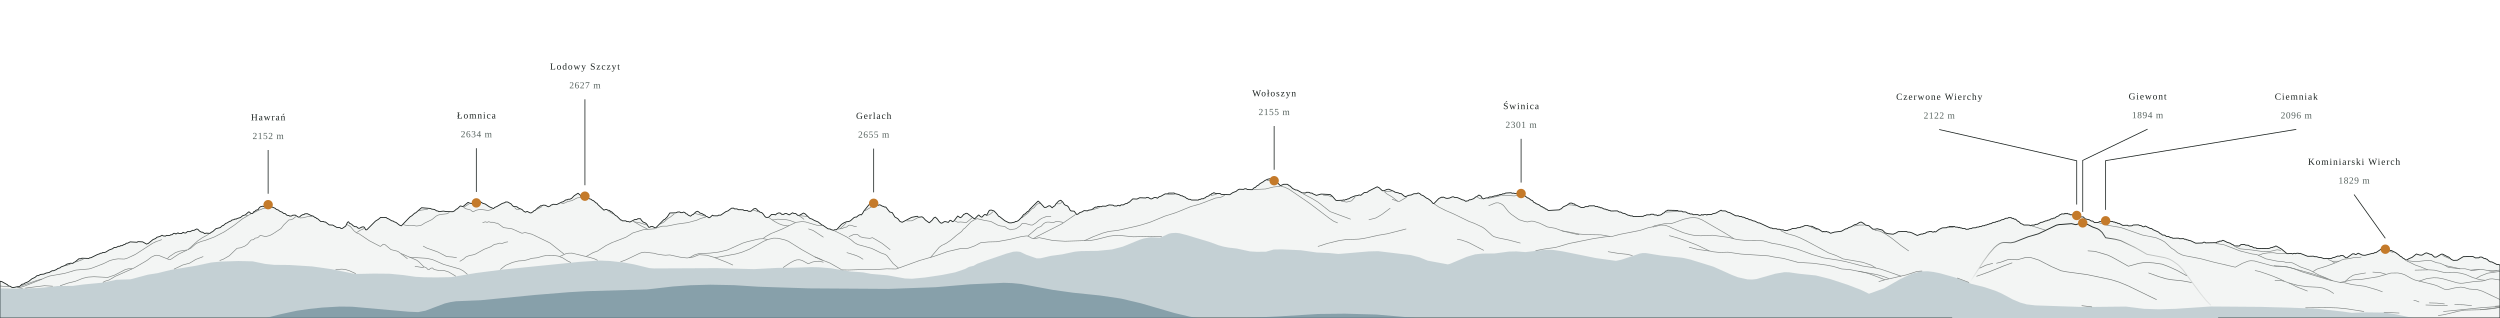
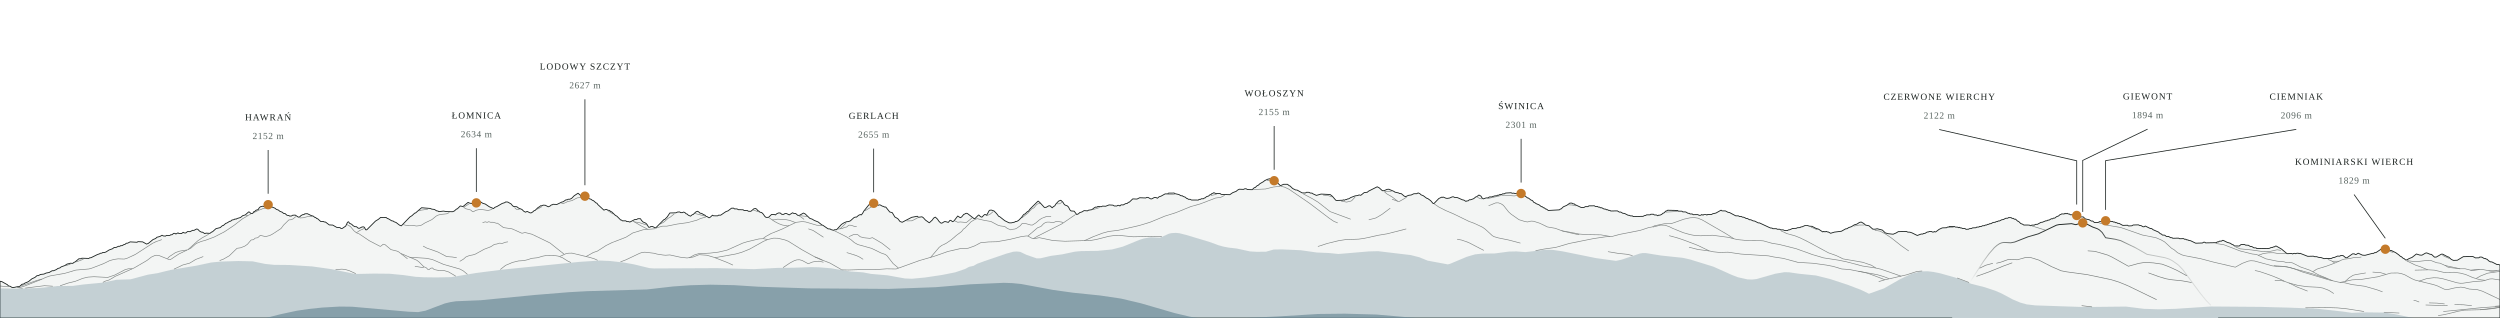
<svg xmlns="http://www.w3.org/2000/svg" viewBox="0 0 3200 407" role="img" aria-labelledby="g2-title" class="mo-ilustracja mo-panorama-svg">
-   <style>.niebo{fill:var(--color-tlo,#ffffff)}.fill-far{fill:var(--color-tlo-2,#f3f5f4);stroke:var(--color-atrament,#1c2321);stroke-width:1.1;stroke-linejoin:round;vector-effect:non-scaling-stroke}.fill-giewont{fill:var(--color-tlo-2,#f3f5f4);stroke:none}.gs{stop-color:var(--color-atrament,#1c2321)}.line-giewont{fill:none;stroke:url(#g2-gw);stroke-width:1.2;stroke-linejoin:round;vector-effect:non-scaling-stroke}.grzbiet-g{stroke-width:.8;opacity:.6}.fill-mid{fill:var(--color-poziomica,#6e8b98);opacity:.35}.fill-near{fill:var(--color-poziomica,#6e8b98);opacity:.7}.line{stroke:var(--color-atrament,#1c2321);stroke-width:1;fill:none;vector-effect:non-scaling-stroke}.accent{fill:var(--color-bursztyn,#c47a2a)}.grzbiet{stroke:var(--color-atrament,#1c2321);fill:none;stroke-linejoin:round;stroke-linecap:round;vector-effect:non-scaling-stroke}.grzbiet-t{stroke-width:.8;opacity:.55}.grzbiet-p{stroke-width:.7;opacity:.3}.peak-name{font:700 22px var(--font-tabliczka,Georgia,serif);letter-spacing:.1em;text-transform:uppercase;fill:var(--color-atrament,#1c2321)}.peak-h{font:500 18px var(--font-ui,sans-serif);letter-spacing:.06em;fill:var(--color-wyciszony,#56625e)}</style>
+   <style>.niebo{fill:var(--color-tlo,#ffffff)}.fill-far{fill:var(--color-tlo-2,#f3f5f4);stroke:var(--color-atrament,#1c2321);stroke-width:1.1;stroke-linejoin:round;vector-effect:non-scaling-stroke}.fill-giewont{fill:var(--color-tlo-2,#f3f5f4);stroke:none}.gs{stop-color:var(--color-atrament,#1c2321)}.line-giewont{fill:none;stroke:url(#g2-gw);stroke-width:1.2;stroke-linejoin:round;vector-effect:non-scaling-stroke}.grzbiet-g{stroke-width:.8;opacity:.6}.fill-mid{fill:var(--color-poziomica,#6e8b98);opacity:.35}.fill-near{fill:var(--color-poziomica,#6e8b98);opacity:.7}.line{stroke:var(--color-atrament,#1c2321);stroke-width:1;fill:none;vector-effect:non-scaling-stroke}.accent{fill:var(--color-bursztyn,#c47a2a)}.grzbiet{stroke:var(--color-atrament,#1c2321);fill:none;stroke-linejoin:round;stroke-linecap:round;vector-effect:non-scaling-stroke}.grzbiet-t{stroke-width:.8;opacity:.55}.grzbiet-p{stroke-width:.7;opacity:.3}.peak-name{font:700 22px var(--font-tabliczka,Georgia,serif);letter-spacing:.1em;fill:var(--color-atrament,#1c2321)}.peak-h{font:500 18px var(--font-ui,sans-serif);letter-spacing:.06em;fill:var(--color-wyciszony,#56625e)}</style>
  <rect id="niebo" class="niebo" width="3200" height="407" />
  <g id="warstwa-tatry">
    <path class="fill-far" d="M0,407 0,360 2.2,360.4 9.4,364.4 11,366.1 12.7,366.3 15.4,367.9 17.1,368.1 22.1,367 23.7,367 25.4,366.4 28.1,363.9 30.3,363.5 32,362.3 36.4,360.5 40.8,356.9 44.7,355.1 47.4,352.8 49.1,352.8 51.9,351.3 56.3,350.8 59,349.5 62.9,348.8 66.8,346.5 68.4,346.6 72.3,345 73.9,343.7 76.7,342.9 78.3,341.6 83.3,339.8 85,338.4 87.2,337.6 88.8,337.5 89.9,336.9 93.2,337.1 94.9,335.7 96,335.4 101,331.2 103.2,331.2 104.8,330.5 113.7,330.8 114.8,330 116.4,329.9 124.7,325.8 127.4,324.9 128.6,324.1 130.2,324.1 131.3,323.3 133.5,323.3 135.7,322.5 139.6,320 144,318.4 146.2,316.7 148.4,316.8 151.7,315.2 153.4,315.3 154.5,314.4 156.1,314.5 158.9,312.9 160,312.8 161.7,311.3 163.3,311.3 166.6,309.6 175.4,310.1 176.6,309.3 182.6,309.6 187.6,312.4 189.8,311.6 195.9,306.6 199.2,305.3 200.8,303.7 204.7,302.7 207.4,301.1 209.1,302 211.9,302.2 213,301.3 217.4,301.4 218.5,300.5 220.1,300.5 222.3,298.7 224,298.7 225.1,299.6 227.9,298 229,298.9 232.3,299 234.5,297.3 235.6,298.1 237.8,298.2 240,296.4 243.3,296.5 246.6,294.8 248.3,294.9 251.6,293.1 253.2,293.5 255.4,295.8 257.7,297.1 259.3,297.2 262.1,299 263.7,298.4 268.7,298.7 270.9,297 272,296.7 276.4,292.7 281.9,291.3 284.7,288.8 285.8,288.7 289.1,285.8 290.2,285.6 294.1,283.2 295.2,283.2 296.8,281.7 299.6,281.1 300.7,280.3 302.3,280.5 303.4,279.7 307.9,278.4 310.6,276.1 313.9,275.1 318.3,271.2 319.4,271.5 321.1,273.3 322.8,273.4 323.9,272.6 325,270.8 326.1,270.6 327.7,269.1 330.5,268.2 331.6,266.3 333.2,264.7 336.6,263.9 338.8,264.8 341,263.6 342.6,262 343.7,262.2 345.4,263.8 352,266.5 353.7,268 356.4,268.9 358.1,270.4 361.4,271.7 363,273.2 364.7,273.2 367.4,275.6 369.7,275.8 370.8,276.6 373,276.5 374.6,275.5 377.9,275.3 381.8,277.9 383.4,277.8 385.1,276.1 387.3,274.8 389,274.7 390.1,273.7 393.4,273.5 398.3,275.9 401.1,276.7 402.8,278.2 403.9,278.3 405.5,279.8 406.6,280 410.5,283.5 413.8,283.4 414.9,284.1 416.6,284.2 421.5,287.9 425.9,288.1 430.9,291 435.3,291.4 436.4,292.4 438.1,292.4 442.5,289.4 444.7,284.7 445.8,283.9 446.3,284 447.4,285.8 450.2,287.1 451.9,288.8 454.1,290.1 456.3,290.2 458.5,292.1 460.1,292.2 463.4,290.5 465.7,290.4 466.8,291.5 467.9,294.1 469,294.2 469.5,294.1 480.6,283 484.4,280.7 487.2,278.3 494.3,278.4 496,279.8 497.1,280 501.5,282.7 503.2,282.9 504.3,283.8 507,284.8 511.4,288.2 513.7,289.1 524.7,277.7 527.4,276 530.8,272.8 531.9,272.6 539.6,265.9 550.6,266.8 552.8,267.7 556.1,268.1 558.9,269.9 560.6,270.1 561.7,270.9 567.7,270.2 571,270.8 579.3,271 581.5,270.1 584.3,267.6 585.4,267.3 589.2,263.6 592.6,264.4 599.2,259 600.8,259.9 605.2,260.8 606.9,262.3 607.4,262.2 609.1,260.5 611.3,257 612.4,256.6 617.9,260.2 621.2,261.2 626.2,264.6 631.7,267 633.4,265.4 636.1,264.3 642.8,260.4 646.1,259.4 647.2,258.5 649.9,258.6 654.3,261.1 656,263.3 657.7,264.4 661.5,264.6 663.7,266.3 668.1,268.1 670.3,270.3 672.6,271.6 674.8,270.6 678.1,272.3 679.7,272.6 681.9,271.3 683.6,269.7 684.7,269.5 689.1,265.3 690.2,265 691.9,263.4 693.5,263.4 695.2,262.6 697.9,262.7 701.8,264.7 704,263.8 705.7,262.3 706.8,262.2 707.9,261.5 712.8,261.7 719.4,258.5 720.6,258.4 724.4,255.8 726.1,255.8 727.2,255 729.4,255 731.6,254 734.9,250.6 739.9,247.3 742.6,249.7 743.7,251.6 745.9,252.3 749.2,251.2 753.7,254.2 756.4,255 758.1,256.3 759.7,256.9 763,259.8 764.1,260.1 765.2,261.8 773,269 774.6,268.3 776.8,268.2 777.9,269.1 780.1,269.3 781.8,270.8 782.9,271.1 787.9,275.9 789.5,276.6 794.5,281.6 795.6,281.7 796.7,282.7 801.1,282.7 802.2,283.6 805,283.7 806.1,284.3 812.7,280.9 814.9,280.9 816.6,279.9 819.9,280 821,282 823.2,284.2 826.5,285.6 828.1,287.2 830.3,290.9 832,290.8 833.1,289.9 835.3,289.9 838.6,291.7 839.7,291.3 849.7,281.2 850.8,281 854.1,277.6 857.4,272.6 865.1,272.4 867.3,271.4 870.1,271.3 871.2,272.2 873.4,272.2 875,271.4 876.7,272.1 878.3,273.7 879.4,273.9 881.1,275.5 883.9,276.7 886.1,274.8 887.2,274.6 890.5,271.4 892.7,270.4 894.3,271.2 896,272.8 898.2,273.2 901,275 902.1,275.2 903.7,276.9 904.8,277.1 907.6,278.8 909.2,278 912,275.4 913.1,276.2 918.6,276.3 919.7,275.4 922.5,275.4 929.1,270.9 931.9,269.9 936.3,266.5 939,266.4 940.1,267.4 943.4,267.4 945.1,268.4 951.2,268.5 952.3,269.4 956.7,269.5 957.8,270.4 961.1,270.5 965,267.2 967.2,266.9 968.8,267.9 969.9,269.7 971,269.9 972.7,271.6 974.9,272 977.1,274.2 978.8,276.8 980.4,278.2 983.7,278.2 987.6,274.5 990.9,274.5 992.6,275.1 994.2,273.6 996.4,272.6 998.6,272.6 1000.8,274.4 1003,274.4 1004.7,273.4 1006.9,273.4 1010.2,275.1 1014.6,272.3 1015.7,273.1 1018.5,273.3 1021.2,275.7 1023.4,275.6 1028.4,272.7 1030.6,273.8 1036.7,279.6 1039.4,280.4 1042.2,282.1 1047.2,284.1 1052.1,288 1053.2,288.3 1059.9,292.9 1062.6,293.1 1063.7,293.9 1067,294.8 1068.1,294.1 1070.9,294 1077,287.3 1080.3,285.2 1083.6,283.8 1086.3,283.6 1088.6,282.6 1093,278.6 1094.6,277.9 1096.3,277.9 1099,275.6 1101.2,274.6 1102.3,275.2 1104,273.3 1105.7,270.2 1112.3,262 1113.4,261.2 1115.6,261.1 1117.2,260.2 1121.1,260.3 1123.9,262.9 1125,262.3 1126.6,262.3 1129.4,263.9 1131,264.2 1132.1,265 1133.8,265 1138.8,271.3 1142.1,272.2 1145.4,277.7 1149.2,279.9 1152,283.5 1154.8,284.5 1166.9,278.2 1174.1,276.8 1175.7,278.1 1180.1,277.5 1181.8,278.6 1184.6,281.7 1189.5,285.2 1193.4,281.6 1195,279.2 1197.2,277.9 1200,280.5 1201.7,283.1 1203.9,285.3 1205.5,285.7 1208.8,283.7 1210.5,283.7 1213.8,284.7 1216,282 1217.1,282.1 1219.3,283.8 1221,282.9 1225.9,276.5 1229.2,278.7 1230.9,277.7 1233.7,274.3 1234.8,274.1 1235.9,273.2 1237.5,273 1238.6,273.5 1246.9,279.9 1248,279.7 1252.4,275.3 1253,275.3 1255.2,277.4 1256.8,278 1260.1,274.7 1261.2,274.6 1262.9,275.5 1266.2,269.5 1266.8,269.1 1269,268.9 1272.3,270 1275.6,273.3 1278.3,276.9 1279.4,277.2 1286.1,282.5 1291.6,285.2 1294.3,285.3 1298.8,284.3 1299.9,283.4 1301.5,283.4 1303.7,282.2 1307.6,278.3 1309.8,275.2 1310.9,274.2 1312,273.9 1315.3,270.7 1316.4,270.4 1318.6,267.4 1328.6,257.5 1329.1,257.5 1331.3,259.5 1336.8,265.5 1339,265.4 1342.3,263.5 1344,263.4 1346.8,266 1348.4,264.4 1350.1,263.5 1351.7,260.9 1355,257.4 1357.8,256.3 1360.6,258.9 1361.7,260.9 1363.3,262.5 1366.1,263.5 1367.7,265 1369.4,268.5 1370.5,269.6 1371,270 1374.9,270.3 1378.2,274.6 1380.4,273.7 1382.1,272.1 1384.8,271.3 1387.6,269.6 1392,269.9 1393.1,269.1 1397.5,268.4 1400.8,265.9 1402.5,265 1404.1,265.2 1405.2,264.3 1409.7,264.6 1411.3,263.8 1415.2,264 1419.6,262.3 1424.6,262.6 1426.2,263.6 1429.5,263.7 1430.6,262.9 1432.3,262.9 1433.4,263.7 1435,262.2 1437.8,262.3 1440.6,260.7 1442.8,260.4 1444.4,258.9 1445.5,258.8 1449.9,254.6 1455.4,254.8 1458.8,253.1 1466.5,253.4 1468.1,252.6 1469.8,252.8 1472.6,254.5 1474.2,254.6 1477.5,252.8 1479.7,252.8 1481.4,253.8 1483.6,251.9 1486.3,251 1491.3,248.2 1494.6,248.2 1495.7,247.2 1502.9,247.1 1504,247.9 1509,249 1511.7,250.6 1513.4,250.6 1514.5,251.5 1517.2,252.4 1518.9,254 1520,254.2 1521.1,255.1 1523.3,255.1 1525,256 1533.8,256.1 1534.9,255.2 1536.6,255.2 1537.7,254.4 1540.4,254.4 1541.5,253.5 1542.6,253.3 1544.3,251.7 1547,250.9 1548.7,249.3 1549.8,249.2 1551.4,247.6 1552.6,247.4 1553.7,246.6 1555.9,247.6 1561.9,247.8 1563,248.8 1574.1,249.2 1577.9,246.6 1582.3,244.9 1584,243.4 1586.2,242.2 1591.7,242.4 1593.4,241.6 1595,241.6 1596.7,242.6 1602.8,242.8 1605.5,240.2 1606.6,240.1 1609.4,237.4 1610.5,237.2 1612.7,235.1 1617.1,232.6 1618.8,231.2 1622.6,229.4 1625.4,228.8 1628.1,230.3 1629.8,230.4 1631.4,231.3 1634.2,233.9 1635.3,234.1 1638.6,237.4 1639.2,237.6 1643,235.9 1648,235.9 1650.2,237.7 1651.3,238.1 1654.6,241.3 1658.5,243.2 1660.1,243.2 1666.8,246.9 1670.1,247 1671.2,246.9 1672.3,246.1 1675.6,246.2 1677.2,247.1 1679.4,247.2 1680.6,248.1 1685,250.1 1691,248.4 1702.6,249 1705.4,251.2 1709.8,256.3 1710.9,256.6 1718.6,256.3 1719.7,255.8 1720.8,256.3 1721.9,255.6 1723.6,255.5 1724.7,254.7 1726.3,254.5 1729.1,252.8 1734.6,250.7 1737.9,250.3 1739.6,249.5 1741.8,250 1746.2,246.5 1750.1,246.1 1751.7,244.7 1762.8,239.1 1765.5,240.5 1769.4,244.1 1771.6,244.1 1775.4,242.4 1777.7,242.2 1784.3,245 1785.4,245.9 1790.3,247 1791.4,247.7 1793.7,247.9 1797.5,251.1 1799.2,251.7 1803,250 1806.3,249.6 1809.7,248 1813.5,247.9 1815.2,246.9 1817.4,247.9 1819,249.4 1821.8,250.5 1826.2,253.8 1827.3,254 1831.2,256.8 1834.5,260.6 1835.6,260.4 1841.7,254.1 1845.5,252.3 1846.1,252.7 1847.2,252.2 1851,253.8 1852.7,253.9 1855.4,253.5 1858.8,252 1860.4,251.9 1862.1,252.8 1865.4,252.9 1872,255.8 1873.7,256.1 1876.4,257.8 1877.5,257.2 1879.2,257.1 1880.8,255.7 1882.5,255.7 1886.3,254.3 1889.1,252 1890.2,251.8 1893,249.6 1895.7,251.1 1896.8,253.1 1898.5,254.6 1902.3,253.3 1904,253.4 1906.8,252 1909,252.1 1913.4,250.7 1915.6,250.7 1916.7,249.9 1918.3,249.9 1919.4,249.1 1922.2,249 1923.3,248.1 1925.5,248.1 1927.2,247.1 1934.3,246.7 1935.4,247.4 1937.7,247.2 1939.3,247.8 1942.6,247.4 1943.7,248.2 1947,247.7 1948.7,248.9 1950.3,249.4 1955.3,253.4 1956.4,253.5 1959.7,256.1 1961.4,256.6 1963.6,259.3 1964.7,259.5 1966.3,260.7 1970.2,262.3 1973,264.6 1974.1,264.6 1975.7,266 1976.8,266.1 1978.5,267.6 1979.6,267.7 1981.8,269.4 1996.1,268.6 1997.2,267.6 1998.3,267.4 2001.1,264.7 2005.5,262.8 2009.4,260 2012.1,260 2013.2,260.9 2014.9,260.9 2016,261.9 2023.7,265.5 2027.6,265.5 2029.2,264.5 2032.6,264.5 2033.7,263.5 2040.8,263.4 2041.9,264.2 2044.7,264.2 2045.8,265.1 2047.4,265.1 2048.6,266 2050.2,265.9 2053,267.5 2055.2,267.7 2056.3,268.5 2057.9,268.5 2059,269.3 2060.7,269.3 2061.8,270.1 2070.1,269.9 2072.8,271.5 2074.5,271.4 2077.2,273 2079.4,273.2 2083.9,275.5 2085.5,275.6 2087.2,276.4 2089.4,276.3 2090.5,277.2 2103.2,276.9 2104.8,276 2106.5,275.8 2107.6,275 2112,275 2113.1,274.2 2116.4,274.2 2117.5,275.1 2120.3,275.2 2121.9,276.2 2123,275.4 2124.7,275.4 2126.9,274.5 2128.6,272.9 2129.7,272.7 2132.4,270.1 2133.5,269.9 2134.6,269.1 2147.3,269.4 2148.4,270.3 2152.8,270.3 2153.9,271.2 2157.8,271.3 2160.6,273 2162.2,273 2163.3,273.9 2166.1,273.9 2167.2,274.8 2173.2,274.7 2174.9,275.6 2177.1,275.5 2178.2,274.6 2179.9,275.4 2181,274.6 2183.7,274.6 2184.8,275.3 2185.9,274.5 2190.9,274.5 2192,273.7 2196.4,272.7 2203,269 2204.1,269.9 2208.6,270 2211.9,271.8 2213.5,271.9 2221.8,276.3 2225.1,276.3 2226.8,277.2 2229,277.1 2230.1,277.9 2231.7,278 2233.9,278.9 2235,279.7 2236.7,279.7 2239.4,281.3 2241.1,281.3 2243.9,282.7 2246.1,283 2250.5,285.3 2252.1,285.3 2264.3,291 2266.5,291.9 2268.1,291.9 2269.2,292.7 2273.7,292.7 2274.8,293.4 2278.1,293.4 2279.2,294.2 2282.5,294.2 2284.1,295 2288,295.1 2289.1,294.3 2290.8,294.1 2294.6,292.4 2299,292.3 2300.7,291.5 2304,291.3 2305.1,290.5 2306.8,290.3 2310.6,288.6 2313.4,288.6 2316.1,289.5 2319.4,289.7 2324.4,292.3 2327.7,293.3 2333.2,296.9 2334.3,296.2 2336,296.8 2337.7,296.2 2338.8,296.8 2340.4,297 2343.2,298.6 2348.1,297.1 2357,296 2362.5,292.9 2364.1,292.8 2366.3,291.3 2369.7,290.2 2373.5,287.8 2376.8,286.9 2380.1,284.7 2382.3,284.2 2385.7,286.1 2387.9,288.1 2392.3,289 2397.2,293.3 2400,293.4 2402.8,292.8 2409.4,294.5 2413.2,298.1 2416.6,299.1 2423.2,299.8 2427,298.2 2429.8,296.5 2440.3,296.3 2441.9,297.1 2444.7,297.2 2447.4,298.1 2454.1,301.4 2459,299.6 2461.2,299.6 2462.3,298.8 2464,298.7 2466.8,297 2468.4,296.9 2469.5,296.3 2472.3,296.3 2473.4,297 2475,297 2476.1,296.3 2476.7,296.9 2477.8,296.8 2482.2,293.5 2486.1,291.7 2491.6,291.5 2492.7,290.7 2494.3,290.6 2495.4,289.8 2501.5,289.8 2502.6,290.6 2505.9,290.8 2507,291.5 2508.1,290.9 2509.2,291.7 2510.9,291.8 2512,292.5 2515.3,292.6 2516.4,293.5 2519.7,293.4 2520.8,292.7 2523.6,292.5 2524.7,291.7 2529.1,291.5 2530.2,290.7 2533,290.6 2534.1,289.8 2536.3,289.8 2537.4,289 2540.1,288.9 2541.2,288.1 2542.9,288 2544,287.2 2545.7,287.1 2546.8,286.3 2548.4,286.3 2551.2,284.7 2553.9,284.5 2555,283.7 2556.7,283.7 2557.8,282.8 2559.4,282.8 2562.2,281.3 2564.4,281 2567.2,279.4 2569.9,279.3 2571,278.5 2574.3,278.6 2575.4,279.5 2577.1,279.5 2578.2,280.5 2579.9,280.5 2582.6,283.1 2583.7,283.3 2586.5,286.1 2589.2,287.1 2590.3,288 2597.5,288.1 2599.2,289 2600.8,288.1 2604.1,288.1 2605.2,287.2 2608,287.1 2612.4,284.6 2614.1,284.5 2618.5,282.7 2620.1,282.6 2621.2,281.8 2622.9,281.7 2625.7,280 2627.3,280.1 2628.4,279.2 2630.1,279.2 2632.3,277.4 2635,276.4 2636.7,274.8 2637.8,274.6 2638.9,273.8 2642.2,273.9 2643.3,273 2644.4,273.7 2646.1,273 2647.2,273.9 2648.8,273.9 2649.9,274.9 2654.3,274.9 2655.4,275.8 2658.2,275.8 2659.3,276.7 2661,276.7 2662.1,277.6 2666.5,277.6 2669.2,280.2 2674.2,281.3 2677,283 2678.6,282.9 2680.8,284.8 2685.8,284.7 2687.4,283.7 2690.8,283.6 2691.9,282.7 2700.1,282.5 2701.2,283.4 2704,283.4 2705.1,284.2 2706.8,284.2 2707.9,285.1 2709.5,285 2710.6,285.9 2712.3,285.9 2717.2,288.5 2723.3,288.3 2724.4,289.2 2727.2,289.1 2728.8,289 2730.5,288 2737.1,287.8 2738.8,288.6 2740.4,288.7 2743.2,290.3 2744.8,290.2 2745.9,289.3 2752.6,292.6 2754.2,292.6 2755.9,294 2763,297.1 2765.2,299.2 2766.3,299.4 2768,300.9 2770.8,301 2773,302.7 2775.7,302.6 2778.5,304.3 2780.1,304.2 2781.2,305 2788.4,304.8 2790.1,305.6 2795,305.4 2796.1,306.2 2797.8,306.2 2798.9,307 2800.6,307.1 2801.7,307.8 2803.9,308.1 2810.5,311.3 2819.3,311 2820.4,310.1 2822.1,310 2823.2,310.9 2837,310.6 2838.1,309.6 2839.7,309.6 2840.8,308.7 2843.6,308.6 2844.7,307.7 2845.8,307.7 2850.8,310.2 2854.6,311.3 2857.4,313.1 2858.5,313.3 2860.1,314.8 2866.2,314.9 2868.4,313.1 2872.8,312.9 2874.5,313.8 2877.8,313.9 2880.6,315.6 2882.2,315.5 2885,317.2 2887.7,317.3 2888.8,318.2 2903.7,318 2905.4,317.7 2906.5,317 2908.7,316.8 2909.8,316.1 2911.4,315.9 2912.6,315 2913.7,315 2920.3,318.8 2927.4,324.7 2933.5,324.5 2934.6,325.1 2935.7,324.4 2937.4,324.3 2938.5,324.8 2939.6,324.2 2941.8,324.1 2942.9,324.7 2944,324.2 2953.9,328.1 2961.1,327.9 2962.8,328.6 2965.5,328.6 2967.7,329.4 2971,329.7 2974.9,331.1 2977.7,330.7 2978.8,331 2983.7,331 2986.5,329.6 2988.1,329.5 2992,327.8 2994.8,327.9 2996.4,327 2999.2,327.2 3002.5,329.9 3004.1,329.9 3011.3,324.9 3013.5,324.9 3014.6,325.7 3015.7,325.8 3018.5,324.1 3024,326.6 3027.3,326.8 3036.7,324.3 3038.3,324.3 3039.4,323.4 3041.1,323.4 3047.7,319 3054.3,319 3055.4,319.8 3058.2,319.8 3059.3,320.5 3061,320.7 3066.5,323.4 3070.3,326.1 3072.6,328.2 3073.7,328.5 3075.9,330.5 3077.5,331.2 3079.2,332.8 3080.8,332.6 3083.6,331 3087.4,329.5 3093,325.1 3097.4,326.5 3100.1,326.6 3104.6,324 3106.2,323.7 3110.6,325.5 3112.3,325.6 3116.1,329.1 3118.3,329.1 3125,325.3 3126.6,325.3 3133.2,328.8 3134.3,329 3137.7,332.1 3140.4,333.3 3145.4,333.1 3153.1,328.5 3165.2,328.3 3168.6,330.1 3173,330 3174.1,329 3176.8,329.1 3179.6,330.8 3181.2,330.8 3182.3,331.6 3183.4,331.8 3185.7,334 3187.9,335.2 3189.5,335.2 3196.1,338.6 3198.9,338.7 3200,339.6 3200,407Z" />
    <g id="grzbiety-tatry" class="grzbiet grzbiet-t">
      <path d="M0,366.1 10.5,367.1" />
      <path d="M22.1,368.1 28.7,368.9" />
      <path d="M23.7,368.2 31.4,366.2 53.5,357.4" />
      <path d="M32.6,368.7 56.8,365.7 67.3,366.3" />
      <path d="M77.2,365.7 87.2,362.3 96,360.2 105.9,356.3 112.6,354.7 120.3,354.2 137.9,355.1 146.8,352.1 160,345.2 164.4,344 168.8,344" />
      <path d="M27.6,365.7 47.4,358.9 54.1,357.1 58.5,355.1 64,353.2 82.8,349.9 97.1,345.7 113.7,344.3 117,343.4 132.4,337.5 140.1,333.7 145.7,332.1 151.2,331.3 158.9,331.6 162.2,330.8 173.2,325.7 195.3,311.4 199.7,309.3 206.9,306.8" />
      <path d="M214.6,330.7 216.8,328.4 224.6,323.3 230.1,321.4 238.9,320" />
      <path d="M222.9,344.4 233.9,339.2 242.8,336.8 250.5,332.1 259.9,328.5" />
      <path d="M241.1,319.1 253.2,308.2 258.8,304.4 267,299.9" />
      <path d="M131.9,361.3 135.2,359.7 139.6,358.4 147.3,353.8 171.6,343 188.1,333.4 193.7,329.1 198.1,327.1 200.3,326.7 203.6,327.1 216.8,332.4 217.9,332.4 229,325.1 244.4,317.6 249.9,312.7 252.1,311.3 257.7,309 263.2,307.5 274.2,303.4 287.4,296.6 299.6,288.4 310.6,279.9 317.2,276.1" />
      <path d="M281.4,333.4 285.8,331.8 293.5,327.4 303.4,317.8 307.9,317.2 313.4,315 316.7,312.7 321.1,307.5 322.2,307 324.4,306.9 326.6,304.8 329.9,304.3 333.2,301.2 339.9,302.9 345.4,301.4 348.7,299.7 359.7,292.5 363,288.1 369.7,281.5 373,281.2 375.2,280.1 378.5,277.4" />
      <path d="M429.8,345.1 437.5,344.5 441.9,344.9 447.4,346.6 455.2,350.2" />
      <path d="M84.4,340 89.9,338.2" />
      <path d="M97.7,335.2 106.5,331.9" />
      <path d="M315,275.5 317.2,275.9 320.6,274.2" />
      <path d="M325,272.2 330.5,269.4 337.1,266.8 344.8,265.5 348.1,265.9" />
      <path d="M384,279 388.4,278.7 393.9,277.2 399.4,277.2" />
      <path d="M444.1,287.4 448.6,290 453,295.4 456.3,298 459.6,299.3 472.8,308.2 486.1,315.1 487.2,315.3 490.5,312.6 492.7,313 500.4,319.5 508.1,321.4 510.3,322.4 521.4,331.1" />
      <path d="M531.3,340.9 541.2,342.5 542.3,341.9" />
      <path d="M536.3,269.9 538.5,269.1 547.3,267.9" />
      <path d="M513.7,324.7 533.5,333.1 536.8,335.7 542.3,341.3 545.7,342.8 547.9,345.1 549,345.3 551.2,343.4 553.4,342.9 555.6,344.9 556.7,345.2 561.1,346.1 568.8,346.4 574.3,348.1 583.2,353.4" />
      <path d="M541.8,315.1 546.2,317.5 560.6,322.6 571.6,328.4 579.3,329 584.3,329.9" />
      <path d="M524.7,329.3 545.7,330.6 553.4,332.2 567.7,338.4 588.7,344.4 593.1,346.8 598.1,351" />
      <path d="M593.7,265.2 600.3,261" />
      <path d="M588.7,334.4 593.1,331.8 596.4,328.9 600.8,327.1 605.2,326.3 608.6,325.2 619.6,319.1 628.4,315.7 632.8,312.8 636.1,312.3 639.4,311.2 642.8,311.6 647.2,310 649.9,309.6" />
      <path d="M617.9,285 621.2,283.9 623.4,284.6 625.7,283.8 627.9,284.5 631.2,284.5 635.6,285.8 636.7,285.6 644.4,291.3 655.4,292.9 667.6,298.4 668.7,298.5 672,297.6 680.8,299.8 704,311 721.7,325.1" />
      <path d="M640.6,344.8 647.2,339.6 656,335.9 663.7,334 670.3,333.6 675.9,332.3 680.3,330.7 688,329.9 694.6,327.9 699,327.1 711.2,327.3 714.5,327.8 720,329.9 726.6,334.1 730.5,335.9" />
      <path d="M716.7,328.2 724.4,324.7 727.7,324.1 732.1,324 755.3,329.6 760.8,331.3 764.7,333.1" />
      <path d="M456.3,297.8 460.7,294.9 466.2,292.4" />
      <path d="M516.4,287.6 519.7,288.4 528.6,288.5 533,289.3 537.4,288.8 539.6,288.1 544,285.3 552.8,281.1 558.3,276.6 560.6,275.4 563.9,274.5 571.6,273.7 574.9,272.2" />
      <path d="M593.7,265.5 595.9,267.1 602.5,268.8 604.7,270.8 605.8,271.1 609.1,269.2 613.5,268.2 616.8,268.2 624.6,269.4 627.9,268.6 630.1,267.5" />
      <path d="M658.8,265.9 661,267.9 664.8,268.1" />
      <path d="M688,267.7 693.5,264.6" />
      <path d="M718.9,260.3 721.1,260.6 726.6,258 732.1,256.8 738.8,253.3 744.3,252.7" />
      <path d="M779,270.4 784.6,273.9" />
      <path d="M810.5,283.2 820.4,289 828.7,293.2" />
      <path d="M812.1,284 818.8,285.1 827.6,288" />
      <path d="M845.2,286.8 849.7,284.3 855.2,279.4 857.4,278.3 862.9,273.9" />
      <path d="M889.9,273.4 902.1,276.5" />
      <path d="M794.5,335.1 801.1,332.6 818.8,324.2 822.1,323.1 825.4,322.8 837.5,324.2 840.8,325.2 848.6,326.4 851.9,326.7 857.4,326.3 870.6,329.2 879.4,330.2 887.2,329 894.9,326 904.8,326.7 913.7,329.3 930.2,335.7 937.9,339.2" />
      <path d="M915.3,329.8 941.8,325.1 949.5,322.9 959.4,318.9 977.1,309 982.1,306.8" />
      <path d="M977.1,305 980.4,302.6 987,298.9 1001.4,293.1 1009.7,289" />
      <path d="M988.7,281.4 992,281.3 995.3,280.5 1006.3,281.2 1010.8,282.1 1017.9,284.8" />
      <path d="M1023.4,276.9 1025.7,278 1029,280.7" />
      <path d="M1043.3,328.9 1048.8,331 1052.7,333" />
      <path d="M1002.5,342.4 1011.3,336.5 1016.8,333.6 1020.1,332.6 1023.4,332.5 1026.8,333.4 1034.5,337.6 1040,335.4 1044.4,334.5 1048.8,334.4 1053.8,335.6" />
      <path d="M1035,293 1040.6,294.9 1053.8,303.5" />
      <path d="M882.2,330 888.8,326.3 894.3,324.7 908.7,324 919.7,322.7 930.8,320.1 950.6,311.2 956.1,309.5 971.6,305.8 977.1,305.5 982.6,306.6 990.3,304.8 995.9,305 1004.7,307.1 1009.1,308.8 1025.7,319.2 1043.3,329 1049.9,332 1062.1,336.6 1077,345.1" />
      <path d="M1024.6,276.1 1032.8,277.1" />
      <path d="M1073.1,293.2 1078.6,292.4 1080.8,290.9 1083,290.8 1084.1,290.3 1086.3,288.4 1087.4,288.2 1089.7,288.4 1094.1,290 1096.3,290.2" />
      <path d="M1084.1,323.4 1096.3,327.2 1100.7,329.3 1104.6,331.8" />
      <path d="M1086.9,302.8 1092.4,300.3 1096.8,300 1097.9,300.4 1101.2,303.1 1105.7,304.3 1113.4,305.1 1116.7,304.2 1128.8,311.3 1139.3,319.5" />
      <path d="M750.3,328.3 759.2,323.3 764.7,321.4 775.7,314.3 783.4,310.5 801.1,303.7 809.9,298.2 823.2,294.1 838.6,292.8" />
      <path d="M840.3,292.1 841.4,291.3 848,289.5 853.5,289.5 866.8,286.8 880,285 892.1,281.8 896.6,279.7 903.2,277.9" />
      <path d="M964.4,268.9 971,271.2" />
      <path d="M984.8,279 991.4,283.5 997,286.4 1001.4,288 1008,289.2 1010.2,288.7 1019,284.6 1026.8,283.6 1031.2,284.1 1045.5,288.3 1051.6,288.6" />
      <path d="M1068.1,295.4 1083.6,303.2 1089.1,306.7 1093.5,310.5 1097.9,313 1115.6,317.9 1127.7,323.8 1133.2,325.7 1135.4,327.4 1143.2,337.4 1149.8,342.9" />
      <path d="M1191.2,329.4 1202.2,316.5 1205.5,314.1 1211,311.5 1217.7,306.9 1224.3,301.2 1230.9,296.3 1233.1,293.3 1235.3,291.8 1243,283.8 1247.4,281.2 1250.8,279.9 1259.6,282 1268.4,283.5 1277.2,288.2 1280.6,289.2 1286.1,289.9 1289.4,292.4 1293.8,294.2 1296,293.5 1299.3,293.1 1301.5,292.1 1305.9,289 1308.1,286.3 1309.2,285.8 1313.7,286.4 1319.2,288 1321.4,288.1 1325.8,285.4 1330.2,281.6 1333.5,279.4 1339,277.3 1345.1,276.9" />
      <path d="M1075.3,292.9 1083,285.4" />
      <path d="M1107.3,269.8 1118.3,262.9 1122.2,262.4" />
      <path d="M1160.8,282.8 1167.4,282.6 1174.6,278.8" />
      <path d="M1222.6,282.9 1225.9,284.5 1229.2,284.1 1237,284.8 1244.1,279" />
      <path d="M1263.4,275.8 1266.8,274.6 1271.2,270.9" />
      <path d="M1308.1,278.8 1315.9,272.6 1320.3,267.7 1323.6,265.9 1326.9,261.8 1329.1,260.6 1331.3,260.8" />
      <path d="M1315.9,301.9 1328,291.6 1332.4,289.9 1335.7,286.4 1337.9,285 1340.1,284.3 1343.4,284.3 1347.9,285.1 1352.3,283.3 1358.9,284.2 1360.6,285" />
      <path d="M1352.8,260.9 1356.1,260.9 1359.4,259" />
      <path d="M1388.1,308 1399.2,303 1411.3,298.4 1419,296.3 1431.2,294.8 1457.7,288.8 1472,284.5 1490.8,276.7 1505.1,272.2 1523.9,264.5 1536,261.1 1555.9,253.5 1562.5,252.6 1567.4,250.1" />
      <path d="M1323,305.3 1328.6,302 1359.4,286.4 1376.6,274.6" />
      <path d="M1399.2,268.3 1407.4,265.7" />
      <path d="M1495.2,249.1 1503.4,248.6" />
      <path d="M1550.3,250.2 1557,248.8" />
      <path d="M1604.4,242.6 1619.9,241.9 1629.8,239.4 1638.6,238.5" />
      <path d="M1639.7,238.5 1644.1,239.5 1649.7,242.1 1676.1,260.1 1701.5,279.4 1707,283.1 1712,285.3" />
      <path d="M1622.1,230.9 1627,230.9" />
      <path d="M1668.4,248.3 1679.4,254.1 1687.2,258.8 1702.6,270.9 1728.6,280.5" />
      <path d="M1077.5,345.4 1086.3,345.6 1113.9,344.7 1120.6,345.1 1134.9,344.1 1147,344.3 1176.8,333.5 1195.6,328.1 1213.2,321.9 1230.9,317.8 1236.4,318.1 1239.7,317.6 1247.4,314.8 1255.2,310.7 1265.1,309.7 1276.1,309.4 1292.7,306.4 1307,302.9 1313.7,302 1315.9,302.2 1320.3,304.7 1322.5,305.4 1324.7,305.4 1330.2,304.2 1347.9,307.9 1363.3,308.8 1396.4,307.7 1403,306.6 1419.6,302.4 1428.4,301.2 1432.8,301.3 1450.5,303.1 1478.1,302.5 1486.9,303" />
      <path d="M1752.3,281.3 1761.1,279 1768.8,274.5 1779.3,266.6" />
      <path d="M1782.1,255.1 1788.7,257.5" />
      <path d="M1687.2,315.4 1699.3,311.5 1713.7,308 1722.5,306.7 1739,306.1 1745.7,305.2 1764.4,301.1 1775.4,299.3 1799.7,293.1" />
      <path d="M1772.7,244.9 1781,244.8" />
      <path d="M1865.4,306.2 1870.9,307.3 1879.7,310.4 1899,320.4" />
      <path d="M1693.8,249.7 1700.4,250.5 1704.8,252" />
      <path d="M1717,257.5 1723.6,258.7 1729.1,257.4 1730.2,256.9 1734.6,252.1" />
      <path d="M1772.1,245.5 1775.4,248.3 1782.1,252.2 1788.7,257.4 1789.8,257.8 1790.9,257.9 1792,257.4 1800.3,252.5" />
      <path d="M1836.1,261.2 1841.7,265 1850.5,269.5 1860.4,273.7 1880.3,283.4 1886.9,285.8 1897.9,291 1901.2,293.4 1910.1,301.6 1912.3,302.9 1917.8,304.5 1931,307.2 1945.9,311.1" />
      <path d="M1998.9,295.3 2021,299.5" />
      <path d="M1905.7,263.2 1914.5,259.7 1917.8,259.6 1921.1,260.7 1924.4,262.9 1931,271.2 1934.3,274.2 1944.3,281.2 1952,283.6 1955.3,284.1 1959.7,283 1963,283.2 1970.8,285.7 1980.7,290.5 1990.6,292.2 2000.6,295.9 2020.4,300.4 2021.5,299.6 2031.4,300.3 2049.1,300.6 2060.7,302.6" />
      <path d="M2058.5,322.2 2071.7,324.4 2082.8,325.5 2089.4,327.1" />
      <path d="M2162.2,316.5 2173.2,319.3 2187.6,321.2" />
      <path d="M2115.9,290.6 2125.8,288.1 2131.3,288.3 2136.8,290.2 2141.2,292.4 2154.5,297.8 2163.3,300.3 2168.8,301.3 2176.6,301.8 2192,301.1 2213,303.9 2219,305.6" />
      <path d="M1965.8,320.8 1976.8,318.7 1991.2,316.7 2008.8,311.6 2039.7,305.4 2055.2,303.1 2064,302.5 2072.8,300.1 2099.3,294.9 2110.3,291.3 2114.8,290.5 2118.1,288.9 2130.2,286.4 2139,286.3 2155.6,280.5 2163.3,278.8 2168.8,278.5 2173.2,279.2 2178.8,281.5 2209.7,299.4 2219.6,305.7 2224,306.7 2238.3,308.1 2252.7,308 2257.1,308.3 2268.1,311.4 2277,312.8 2299,318.3 2320,325.9 2334.3,330.1 2353.1,333 2363,335 2384,340.5 2400.6,343" />
      <path d="M2405,360.4 2412.1,358.3" />
      <path d="M2379,347.2 2403.3,351.7 2411,354 2417.7,356.6" />
      <path d="M1891.3,252.7 1894.6,254.2 1896.8,254.6" />
      <path d="M1904.6,254.1 1921.7,250.2" />
      <path d="M1922.8,250 1926.1,249.9 1938.2,250.8 1941.5,250.3 1943.7,249.3" />
      <path d="M2007.7,262.2 2012.1,262.4 2017.1,263.5" />
      <path d="M2132.4,271.5 2147.3,270.7" />
      <path d="M2279.7,295.5 2287.4,299.1 2297.4,301.8 2304,304.4 2313.9,309.3 2340.4,323.6 2350.3,327.1 2359.2,331.4 2384.6,335.8 2395.6,339.6 2401.1,343.1 2407.7,344.6 2433.1,353.4" />
      <path d="M2400,294.8 2406.6,295.9 2413.2,299.4 2421,304.6 2433.1,314.2 2443,321.1" />
      <path d="M2136.8,301.7 2149,305.1 2157.8,308.2 2173.2,314.1 2187.6,321.1 2193.1,322.3 2200.8,323.1 2211.9,322.8 2228.4,325.2 2263.7,327.5 2270.3,328.9 2282.5,330.7 2301.2,335.8 2321.1,337 2337.7,339.3 2346.5,341 2357.5,344.3 2367.4,345 2387.3,348.9 2392.8,350.5 2412.7,358.1 2440.3,351.8 2453.5,347.5 2460.1,346.9" />
      <path d="M2505.4,355.9 2520.3,361.6" />
      <path d="M2318.3,290.8 2326.1,294.1" />
      <path d="M2373,289.4 2379.6,288.1 2386.2,288" />
      <path d="M2494.9,291.3 2500.4,290.9" />
      <path d="M2600.8,289.2 2617.9,294.5" />
      <path d="M2861.8,316.2 2867.3,318.5 2881.7,319.9 2894.9,321.8 2904.8,322 2914.8,319.7 2919.2,320.4" />
      <path d="M2912,359.2 2918.6,358.9 2923.6,359.9" />
      <path d="M2886.6,346.3 2892.1,347.5 2907.6,352.8 2918.6,357.3 2924.1,360.1 2930.8,362.6 2939.6,367.1 2953.4,372.5" />
      <path d="M2910.9,340.1 2926.3,341.2 2959.4,350.3 2978.8,356.8" />
      <path d="M2836.4,311.7 2846.3,313.2 2867.3,321.2 2882.8,325.1 2888.3,325.7 2900.4,331.3 2914.8,334.3 2923.6,335.1 2926.9,336.2 2932.4,336.1 2934.6,336.6 2944.6,341.7 2956.7,345.9 2967.7,351.8 2985.4,359.2" />
      <path d="M2930.2,362.3 2941.2,365.3 2953.4,367 2967.7,367.7 2973.2,368.7 2981,371.7 2987,375.6" />
      <path d="M2960.6,347.7 2965,344.8 2967.2,343.9 2978.2,340.6 2988.1,336.9" />
      <path d="M2985.4,334.4 2993.7,334.4" />
      <path d="M2890.5,326.8 2897.1,324.5 2903.7,323.6 2910.3,323.5 2917,324.7 2925.8,324.4" />
      <path d="M2979.9,332.3 2983.2,333.3 2988.7,336.7 2997.5,332.7 3000.8,331.7 3007.4,331 3014.1,329.4 3018.5,329.6 3022.3,329" />
      <path d="M2951.2,394 2978.8,393.7 2992,394.1 3004.1,395.3 3025.7,398.7" />
      <path d="M3001.9,360.1 3007.4,355.2 3011.9,352.4 3015.2,351.5 3027.9,349.4" />
      <path d="M2686.9,285.3 2697.9,288.4 2714.5,291.2 2742.1,300.8 2759.7,304.3 2766.3,307.1 2770.8,309.7 2779.6,317.8 2782.9,319.7 2787.3,323.5 2792.8,326.2 2796.1,327.2 2817.1,331.2 2833.7,335.6 2861.2,342 2870.1,337.1 2877.8,334.2 2881.1,333.7 2885.5,334 2908.7,340.3 2914.2,341 2924.1,341.3 2930.8,342.4 2936.3,344 2947.3,348.2 2981.5,358.4 2993.7,361.2 3001.4,362 3010.2,364.2 3026.8,366.4 3043.3,371.2 3049.4,373.5" />
      <path d="M3037.2,348.3 3047.2,349 3053.8,351.1" />
      <path d="M3051.6,399.7 3070.9,400.7" />
      <path d="M3089.7,384.5 3091.9,384.8 3096.3,386.5" />
      <path d="M3091.3,345.8 3107.3,345.4" />
      <path d="M3094.6,407.9 3122.8,409.4" />
      <path d="M3109.5,387.7 3119.4,388 3128.8,389" />
      <path d="M3105.1,390.4 3132.7,391.3" />
      <path d="M3129.9,339.8 3133.2,341.9 3135.4,342.4 3148.7,344.1" />
      <path d="M3142.1,389.9 3153.1,390.1 3163.6,391.3" />
      <path d="M3162.5,345.8 3170.2,344.9 3173.5,345.1" />
      <path d="M3096.3,359.9 3106.2,356.6 3115,355.5 3120.6,355.7 3127.2,356.9 3144.8,361.9 3149.2,362.6 3152.6,362.5 3168,360.2 3176.8,359.8 3180.7,359" />
      <path d="M3185.7,346.6 3195.6,346.6" />
      <path d="M3174.6,396.5 3199.4,393.5" />
      <path d="M2995.3,361.5 3010.8,358.2 3022.9,357.6 3043.9,354.2 3060.4,349.5 3069.2,349.4 3073.7,350.2 3078.1,351.7 3086.9,356.6 3091.3,358.5 3115.6,364.5 3120,366 3128.8,370.2 3133.2,370.6 3142.1,368.5 3149.8,367.5 3154.2,368.1 3160.8,370 3170.8,370.7 3177.4,372.7 3200,383.4" />
      <path d="M3051,320.1 3063.2,323" />
      <path d="M3080.8,334.1 3091.9,339.4 3098.5,341.6 3107.3,345.3 3116.1,345.8 3128.3,348.7 3141.5,348.5 3149.2,349.6 3155.9,351.3 3164.7,355.1 3171.3,357.2 3175.7,358.2 3181.2,358.8 3186.8,357.1 3190.1,356.9 3200,358.4" />
      <path d="M3126.6,326.7 3128.8,328.2 3134.9,330.8" />
      <path d="M3081.4,333.7 3092.4,335 3107.9,333.2 3111.2,333.3 3118.9,336.3 3123.3,336.9 3129.9,339.9 3148.7,344 3155.3,344 3163,346 3166.3,346.1 3173,345.1 3178.5,345.1 3188.4,347.1 3191.7,347.2 3200,345.6" />
      <path d="M3121.1,403.9 3128.8,402.7 3146.5,398.4 3154.2,397 3177.4,396.4 3188.4,395.3 3200,393.4" />
      <path d="M3127.7,398.7 3176.3,393.8 3200,392.2" />
      <path d="M3169.7,356.3 3175.2,353.2 3184,349.7 3200,347.4" />
      <path d="M3193.9,392 3200,391.5" />
    </g>
  </g>
  <defs>
    <linearGradient id="g2-gw" gradientUnits="userSpaceOnUse" x1="2521.4" x2="2829.8" y1="0" y2="0">
      <stop offset="0.000" stop-opacity="0" class="gs" />
      <stop offset="0.211" stop-opacity="0.85" class="gs" />
      <stop offset="0.371" stop-opacity="1" class="gs" />
      <stop offset="0.501" stop-opacity="1" class="gs" />
      <stop offset="0.696" stop-opacity="0.3" class="gs" />
      <stop offset="1.117" stop-opacity="0.08" class="gs" />
      <stop offset="1.000" stop-opacity="0" class="gs" />
    </linearGradient>
  </defs>
  <g id="warstwa-giewont">
    <path class="fill-giewont" d="M2498.8,407 2498.8,368.1 2507,369.1 2510.9,368.6 2515.3,366.3 2520.8,361.8 2527.4,352.4 2539.6,333.5 2545.7,325.1 2553.4,316.4 2556.7,313.6 2560,311.6 2565,310.3 2573.8,310.8 2578.8,309.8 2595.9,303.1 2609.1,299.3 2632.3,288.2 2635.6,287.5 2651.6,286.3 2657.1,287.6 2662.1,285.9 2666.5,285.3 2670.9,286.7 2678.6,290.6 2684.7,292.8 2687.4,294.4 2690.8,297.6 2695.2,304.3 2707.3,306.2 2714.5,308 2733.2,317 2748.1,325.5 2771.3,329.9 2776.8,331.7 2781.2,334.1 2788.4,339.3 2793.9,345 2812.1,370 2824.8,385.6 2830.9,391.6 2839.2,397.3 2839.2,407Z" />
    <g class="grzbiet grzbiet-g">
      <path d="M2534.1,343.2 2541.8,339.5 2550.6,337.1" />
      <path d="M2530.2,353.6 2545.7,348.1 2564.4,340.5 2575.4,336.5" />
      <path d="M2664.8,391.3 2677.5,392.8" />
      <path d="M2555.6,336.9 2560,335.9 2569.9,332.4 2573.2,332.1 2582.1,332.5 2592,329.8 2595.3,329.4 2599.7,329.8 2609.7,332.9 2626.2,341.4 2638.3,346.6 2645,347.9 2671.4,351.5 2702.3,358 2712.3,361.1 2723.3,365.6 2760.3,383.5" />
      <path d="M2750.3,349.4 2763.6,354.2 2772.4,356.8 2779,358 2793.4,359.5 2805,361.6" />
      <path d="M2672.6,321.1 2681.4,321.7 2697.9,326.5 2703.4,329.1 2724.4,340.8 2737.7,337.1 2745.4,335.9 2756.4,336.5 2767.4,338.1 2775.2,341 2786.2,345.9 2798.9,352.9" />
    </g>
    <path class="line-giewont" d="M2521.4,361.2 2539,334.3 2545.7,325.1 2552.8,316.9 2556.1,314.1 2559.4,311.9 2562.2,310.8 2565,310.3 2573.8,310.8 2578.8,309.8 2595.9,303.1 2609.1,299.3 2632.3,288.2 2635.6,287.5 2651.6,286.3 2657.1,287.6 2662.1,285.9 2666.5,285.3 2670.9,286.7 2678.6,290.6 2684.7,292.8 2687.4,294.4 2690.8,297.6 2695.2,304.3 2707.3,306.2 2714.5,308 2733.2,317 2748.1,325.5 2771.3,329.9 2776.8,331.7 2781.2,334.1 2788.4,339.3 2793.9,345 2816.6,375.7 2823.7,384.4 2829.8,390.7" />
  </g>
  <g id="warstwa-podhale">
    <path class="fill-mid" d="M0,407 0,369.1 20.4,369.5 50.8,368.6 73.4,366.1 92.7,366 107,364.1 131.3,361.8 149,358.1 167.2,357.5 189.2,351.6 201.9,349.6 218.5,345.5 251.6,340 270.3,336 282.5,334.8 305.1,334.1 323.3,334.5 339.3,337.8 350.9,339 370.8,339.2 399.4,341 424.3,344.5 454.6,350.7 478.9,350.2 498.8,350.4 516.4,352.1 531.9,354.3 542.9,354.9 558.9,355.1 577.7,354.7 609.7,349.4 642.2,345.2 741.5,335.2 767.4,333.5 781.2,334.1 798.9,336.1 811.6,338.4 831.4,343.2 837.5,343.6 917.5,343.2 965,344.5 995.3,342.9 1015.7,342.7 1038.3,341.9 1047.7,342.1 1063.7,343.4 1088.6,347.5 1104.6,348.6 1115,350.6 1136,352.4 1158.1,356.4 1167.4,356.8 1184,355.2 1206.1,351.9 1222.6,348.6 1235.3,344.3 1240.3,341.6 1246.3,340.2 1250.8,337.6 1259.6,334.4 1288.3,324.6 1297.1,322.2 1301.5,321.9 1305.9,322.4 1313.7,326.1 1326.9,330.7 1331.9,330.6 1345.1,327.5 1359.4,325.6 1376,322.1 1383.7,321.4 1404.7,321.1 1423.4,319.3 1437.2,315.7 1458.8,306.9 1464.3,305.2 1473.1,303.7 1484.7,304.3 1496.3,299.1 1499.6,298.4 1505.1,298.1 1509.5,298.5 1518.3,300.7 1547.6,309.5 1559.7,313.9 1565.8,315.6 1572.4,316.9 1582.9,318.1 1600,321.8 1608.3,322.3 1620.4,322.2 1630.3,319.4 1640.8,319.2 1665.1,320.3 1685.5,323.2 1701.5,323.9 1713.1,325.1 1752.3,321.8 1763.9,321.5 1805.8,326.5 1816.8,329.3 1827.3,333.6 1853.2,338.4 1856,337.7 1877.5,328.7 1888,325.6 1897.4,324.6 1913.4,324.4 1931.6,322 1941,321.8 1952.6,322.7 1977.9,319.7 1987.9,319.9 2000,321.7 2043,330.4 2068.4,333.9 2075.6,332.4 2098.8,324.6 2102.6,323.9 2106.5,323.9 2126.3,327.1 2153.9,330 2163.3,332.1 2193.1,341.3 2216.8,351.9 2224.6,354.9 2236.7,357.6 2242.8,357.8 2248.3,357.2 2272.6,350.3 2284.1,348.4 2289.7,348.5 2302.9,350.4 2324.4,352.6 2342.1,357 2364.7,364.4 2381.8,370.9 2392.3,376 2411.6,369.1 2432.6,357.1 2446.9,350.4 2458.5,347.4 2467.3,347.2 2475,348.1 2483.3,349.8 2502.6,355.2 2523,363.2 2540.7,367.7 2553.9,372.1 2561.7,375.5 2576.6,383.4 2585.9,387.3 2594.2,389.6 2605.2,390.9 2667.6,393 2721.1,392.4 2744.3,395.3 2763.6,395.9 2784.6,395.3 2829.8,392.3 2893.2,392.8 2928,393.7 2965,395.1 2998.1,398.7 3010.2,400.4 3028.4,399.8 3052.1,400.1 3062.6,401.6 3089.1,407 3200,407 3200,407Z" />
  </g>
  <g id="warstwa-osada">
    <path class="fill-near" d="M0,407 0,407 340.4,407 358.6,402.3 380.1,397.7 395,395.5 412.1,393.7 434.8,392.4 450.8,392.6 523,399 535.2,399.5 544.6,397.7 569.4,388.4 576.6,386.7 583.7,385.6 615.2,384.3 685.2,377.5 728.3,374 751.4,372.7 828.1,370.5 861.2,366.7 883.9,365.1 909.2,364.4 939.6,365 971,367 1035.6,369.1 1137.1,369.8 1197.8,367.6 1241.9,363.9 1285,362 1296,362.4 1307,363.5 1347.9,371.1 1373.8,374.7 1408,378.2 1435,382.2 1460.4,388.2 1503.4,400.7 1522.8,405.3 1532.7,407 1594.5,407 1637,405 1687.2,401.9 1721.4,401.5 1761.7,402.6 1812.4,407 3200,407 3200,407Z" />
  </g>
  <g id="szczyty">
    <g id="p-gerlach" data-height="2655" data-azimuth="164.67" data-distance-km="20.9" transform="translate(1118.3 260.2)">
      <polyline class="line" points="0,-14 0,-70" />
      <circle class="accent" r="6" />
-       <text class="peak-name" x="0" y="-108" text-anchor="middle">Gerlach</text>
+       <text class="peak-name" x="0" y="-108" text-anchor="middle">GERLACH</text>
      <text class="peak-h" x="0" y="-84" text-anchor="middle">2655 m</text>
    </g>
    <g id="p-lomnica" data-height="2634" data-azimuth="145.99" data-distance-km="20.1" transform="translate(609.7 259.7)">
      <polyline class="line" points="0,-14 0,-70" />
      <circle class="accent" r="6" />
-       <text class="peak-name" x="0" y="-108" text-anchor="middle">Łomnica</text>
+       <text class="peak-name" x="0" y="-108" text-anchor="middle">ŁOMNICA</text>
      <text class="peak-h" x="0" y="-84" text-anchor="middle">2634 m</text>
    </g>
    <g id="p-lodowy" data-height="2627" data-azimuth="151.25" data-distance-km="18.7" transform="translate(748.7 251.1)">
      <polyline class="line" points="0,-14 0,-124" />
      <circle class="accent" r="6" />
-       <text class="peak-name" x="0" y="-162" text-anchor="middle">Lodowy Szczyt</text>
+       <text class="peak-name" x="0" y="-162" text-anchor="middle">LODOWY SZCZYT</text>
      <text class="peak-h" x="0" y="-138" text-anchor="middle">2627 m</text>
    </g>
    <g id="p-swinica" data-height="2301" data-azimuth="194.56" data-distance-km="14.3" transform="translate(1947.0 247.7)">
      <polyline class="line" points="0,-14 0,-70" />
      <circle class="accent" r="6" />
-       <text class="peak-name" x="0" y="-108" text-anchor="middle">Świnica</text>
+       <text class="peak-name" x="0" y="-108" text-anchor="middle">ŚWINICA</text>
      <text class="peak-h" x="0" y="-84" text-anchor="middle">2301 m</text>
    </g>
    <g id="p-woloszyn" data-height="2155" data-azimuth="183.25" data-distance-km="12.8" transform="translate(1630.9 231.3)">
      <polyline class="line" points="0,-14 0,-70" />
      <circle class="accent" r="6" />
-       <text class="peak-name" x="0" y="-108" text-anchor="middle">Wołoszyn</text>
+       <text class="peak-name" x="0" y="-108" text-anchor="middle">WOŁOSZYN</text>
      <text class="peak-h" x="0" y="-84" text-anchor="middle">2155 m</text>
    </g>
    <g id="p-hawran" data-height="2152" data-azimuth="136.51" data-distance-km="14.7" transform="translate(343.2 262.0)">
      <polyline class="line" points="0,-14 0,-70" />
      <circle class="accent" r="6" />
-       <text class="peak-name" x="0" y="-108" text-anchor="middle">Hawrań</text>
+       <text class="peak-name" x="0" y="-108" text-anchor="middle">HAWRAŃ</text>
      <text class="peak-h" x="0" y="-84" text-anchor="middle">2152 m</text>
    </g>
    <g id="p-czerwone-wierchy" data-height="2122" data-azimuth="220.49" data-distance-km="16.6" transform="translate(2658.2 275.8)">
      <polyline class="line" points="0,-14 0,-70 -176,-110" />
      <circle class="accent" r="6" />
-       <text class="peak-name" x="-176" y="-148" text-anchor="middle">Czerwone Wierchy</text>
+       <text class="peak-name" x="-176" y="-148" text-anchor="middle">CZERWONE WIERCHY</text>
      <text class="peak-h" x="-176" y="-124" text-anchor="middle">2122 m</text>
    </g>
    <g id="p-giewont" data-height="1894" data-azimuth="220.62" data-distance-km="13.8" transform="translate(2665.9 285.3)">
      <polyline class="line" points="0,-14 0,-80 83,-120" />
      <circle class="accent" r="6" />
-       <text class="peak-name" x="83" y="-158" text-anchor="middle">Giewont</text>
+       <text class="peak-name" x="83" y="-158" text-anchor="middle">GIEWONT</text>
      <text class="peak-h" x="83" y="-134" text-anchor="middle">1894 m</text>
    </g>
    <g id="p-ciemniak" data-height="2096" data-azimuth="221.58" data-distance-km="16.9" transform="translate(2695.2 282.6)">
      <polyline class="line" points="0,-14 0,-77 244,-117" />
      <circle class="accent" r="6" />
-       <text class="peak-name" x="244" y="-155" text-anchor="middle">Ciemniak</text>
+       <text class="peak-name" x="244" y="-155" text-anchor="middle">CIEMNIAK</text>
      <text class="peak-h" x="244" y="-131" text-anchor="middle">2096 m</text>
    </g>
    <g id="p-kominiarski-wierch" data-height="1829" data-azimuth="234.55" data-distance-km="19.9" transform="translate(3053.2 319.0)">
      <polyline class="line" points="0,-14 -40,-70" />
      <circle class="accent" r="6" />
-       <text class="peak-name" x="-40" y="-108" text-anchor="middle">Kominiarski Wierch</text>
+       <text class="peak-name" x="-40" y="-108" text-anchor="middle">KOMINIARSKI WIERCH</text>
      <text class="peak-h" x="-40" y="-84" text-anchor="middle">1829 m</text>
    </g>
  </g>
</svg>
